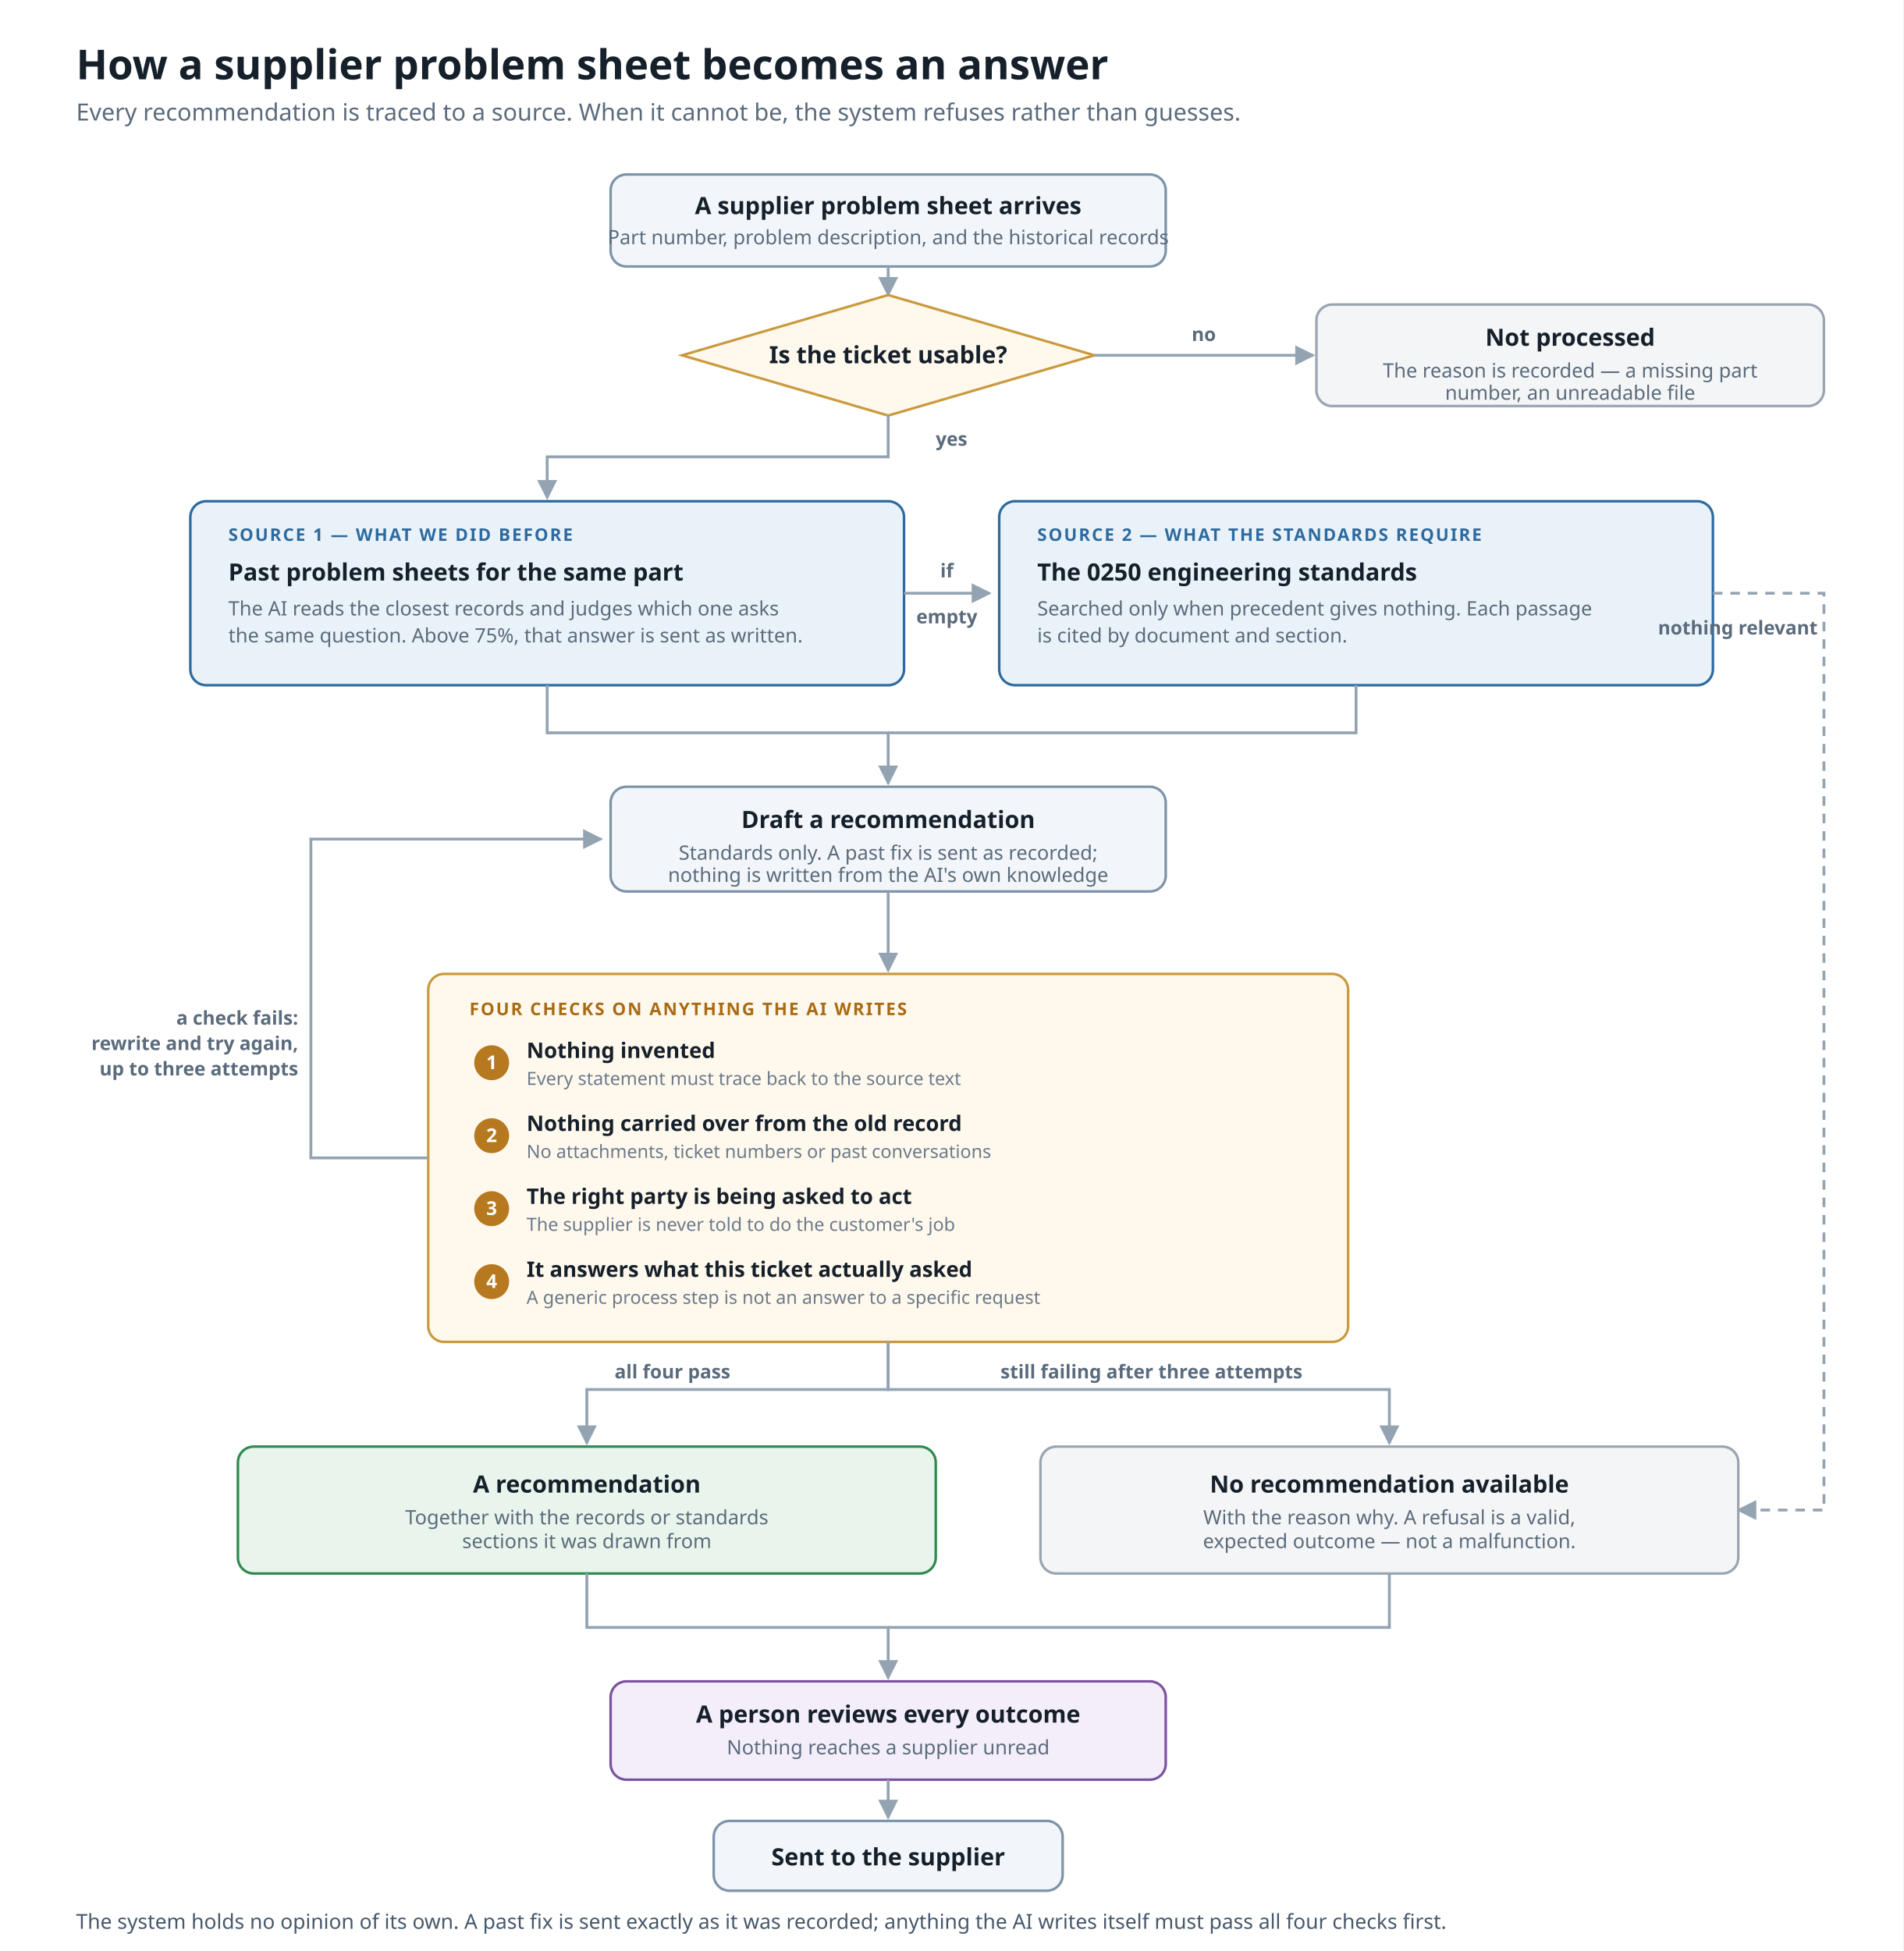
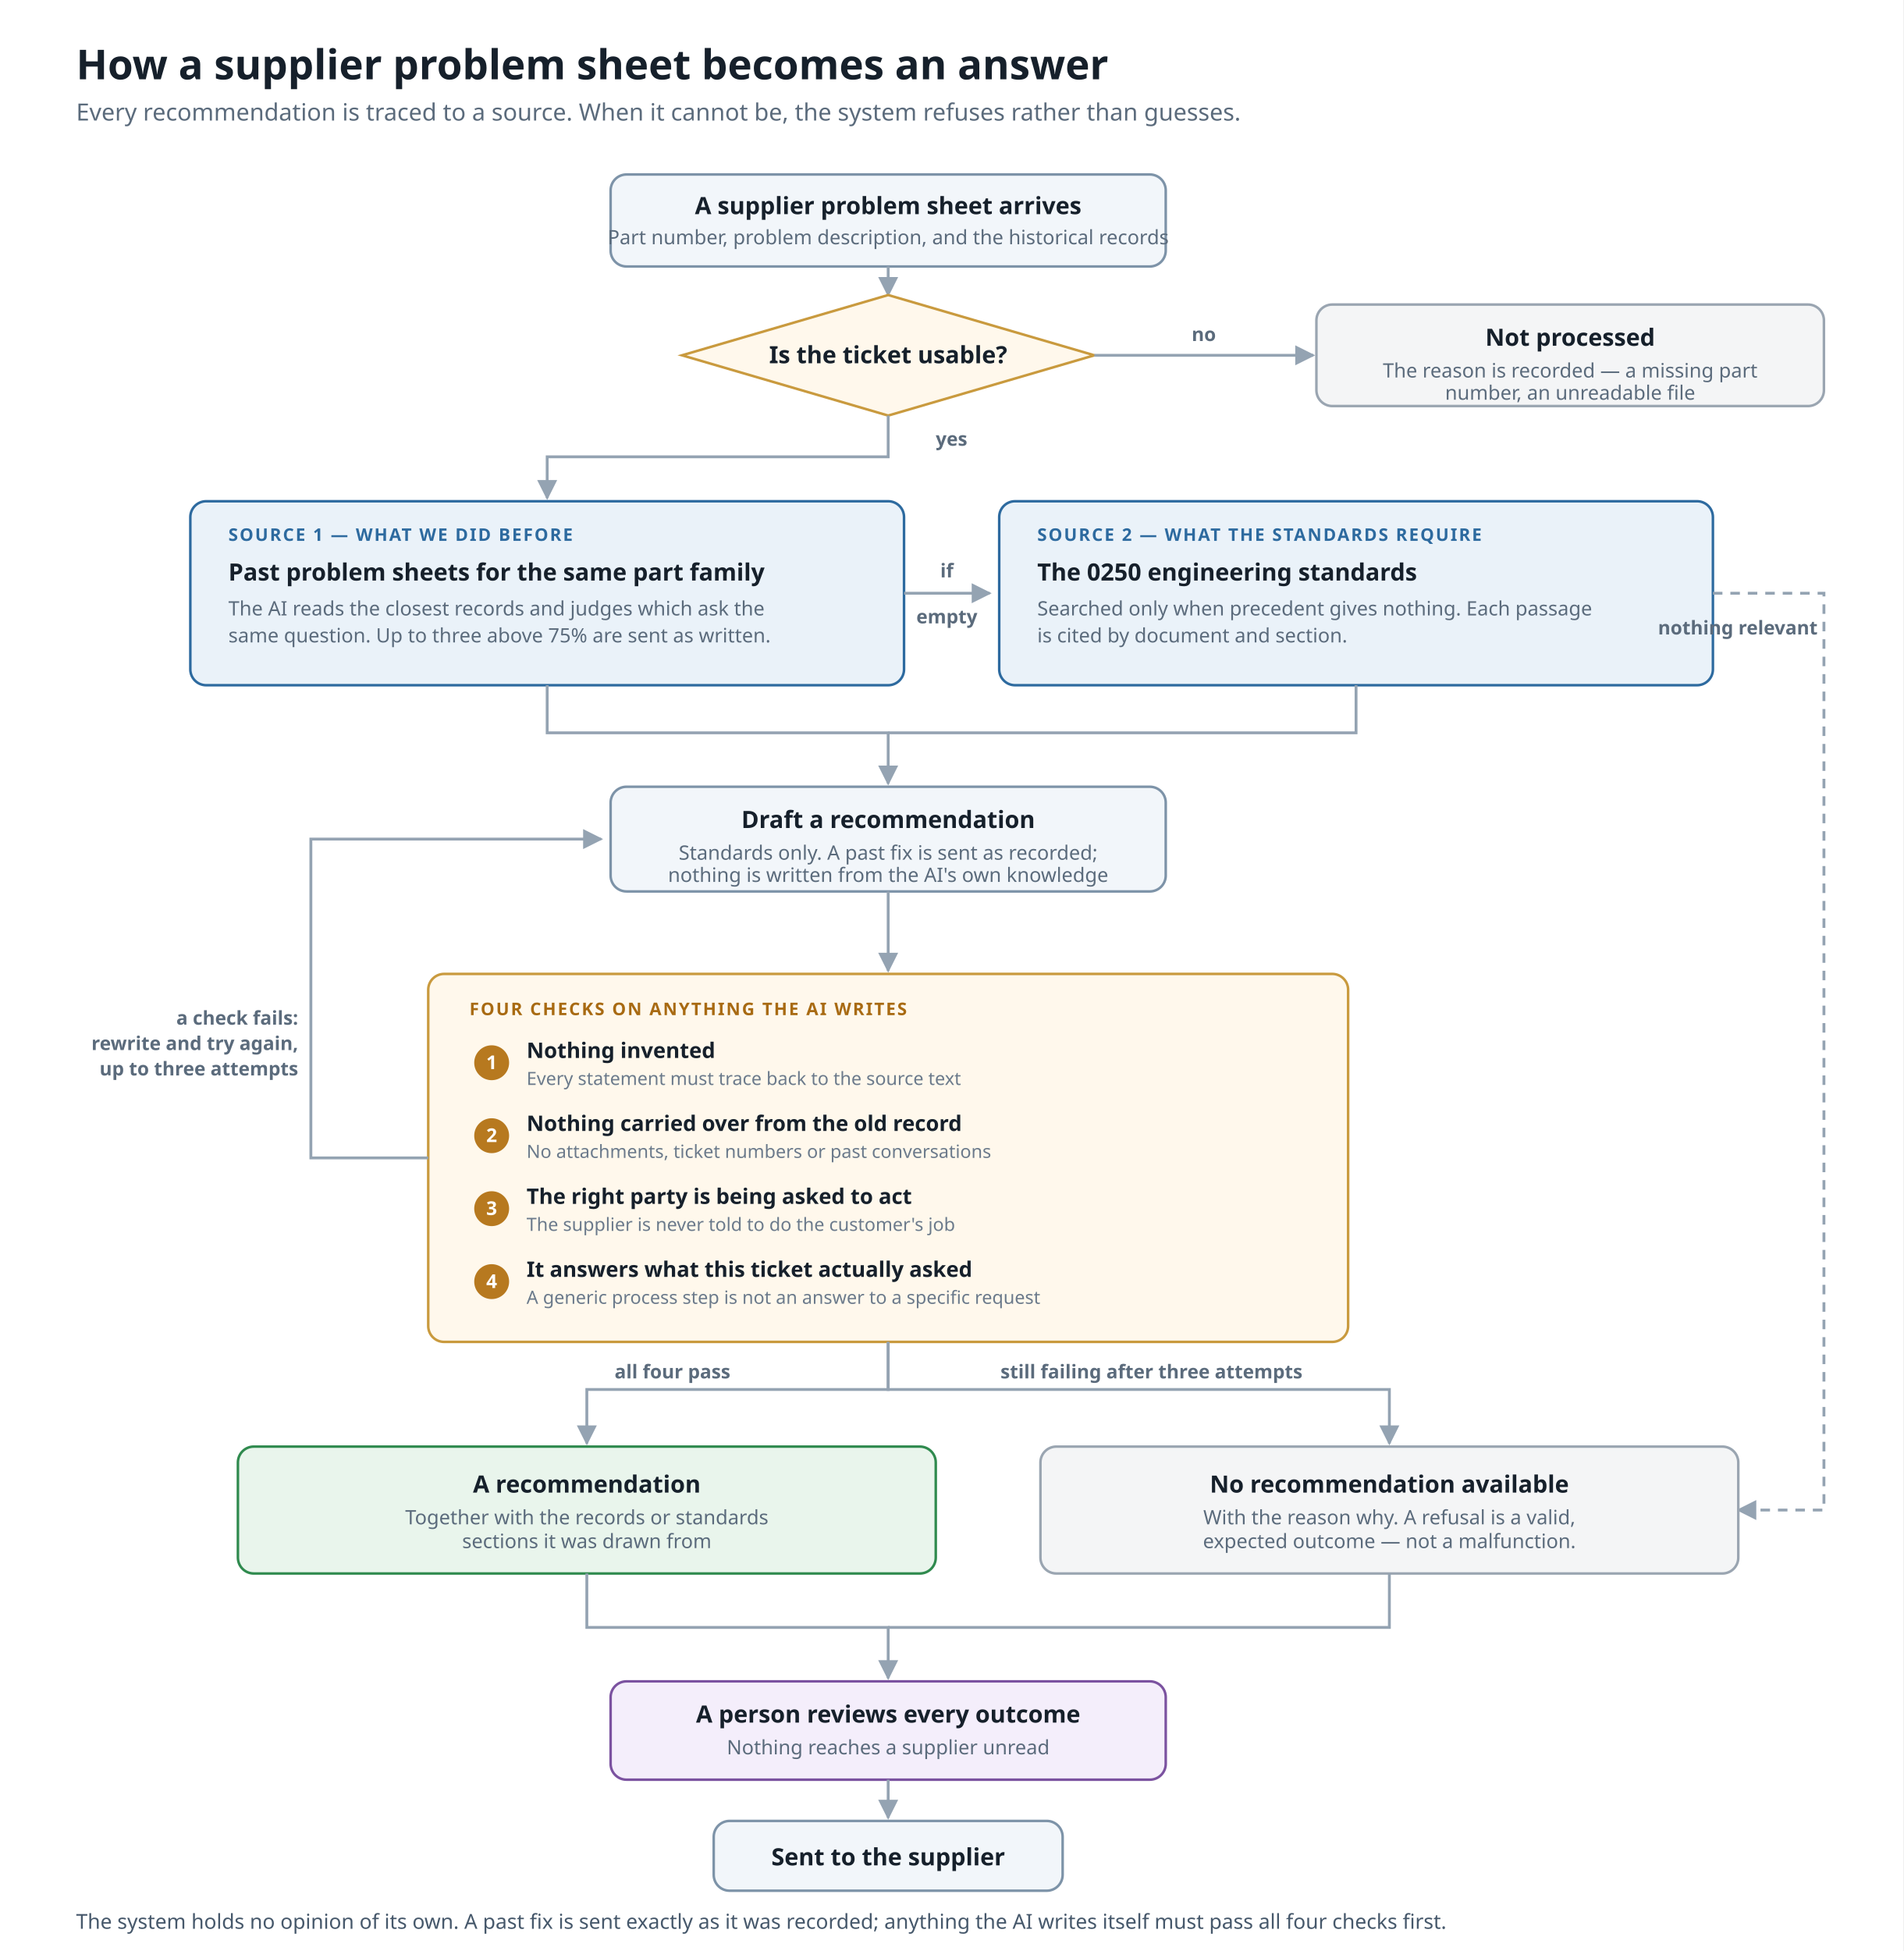
<svg xmlns="http://www.w3.org/2000/svg" viewBox="0 0 1200 1230" width="1200" height="1230" role="img" aria-label="How one supplier problem sheet becomes a recommendation or an honest refusal">
  <style>
    .bg    { fill: #ffffff; }
    .h1    { font: 700 26px "Segoe UI", system-ui, -apple-system, sans-serif; fill: #16202b; }
    .h2    { font: 400 15px "Segoe UI", system-ui, -apple-system, sans-serif; fill: #5b6b7c; }
    .box   { rx: 10; ry: 10; stroke-width: 1.6; }
    .lbl   { font: 600 15px "Segoe UI", system-ui, -apple-system, sans-serif; fill: #16202b; }
    .sub   { font: 400 12.5px "Segoe UI", system-ui, -apple-system, sans-serif; fill: #5b6b7c; }
    .kick  { font: 700 11px "Segoe UI", system-ui, -apple-system, sans-serif; fill: #2d6a9f; letter-spacing: .09em; }
    .kickg { font: 700 11px "Segoe UI", system-ui, -apple-system, sans-serif; fill: #a86a12; letter-spacing: .09em; }
    .edge  { stroke: #94a3b2; stroke-width: 1.8; fill: none; }
    .edged { stroke: #94a3b2; stroke-width: 1.8; fill: none; stroke-dasharray: 6 5; }
    .etxt  { font: 600 12px "Segoe UI", system-ui, -apple-system, sans-serif; fill: #5b6b7c; }
    .chk   { font: 600 13.5px "Segoe UI", system-ui, -apple-system, sans-serif; fill: #16202b; }
    .chks  { font: 400 11.5px "Segoe UI", system-ui, -apple-system, sans-serif; fill: #6b7a8b; }
    .num   { font: 700 12px "Segoe UI", system-ui, -apple-system, sans-serif; fill: #ffffff; }
    .foot  { font: 400 13px "Segoe UI", system-ui, -apple-system, sans-serif; fill: #46586b; }
  </style>
  <defs>
    <marker id="a" viewBox="0 0 10 10" refX="9" refY="5" markerWidth="7" markerHeight="7" orient="auto-start-reverse">
      <path d="M 0 0 L 10 5 L 0 10 z" fill="#94a3b2" />
    </marker>
  </defs>
  <rect class="bg" x="0" y="0" width="1200" height="1230" />
  <text class="h1" x="48" y="50">How a supplier problem sheet becomes an answer</text>
  <text class="h2" x="48" y="76">Every recommendation is traced to a source. When it cannot be, the system refuses rather than guesses.</text>
  <rect class="box" x="385" y="110" width="350" height="58" fill="#f2f6fa" stroke="#7d93a8" />
  <text class="lbl" x="560" y="135" text-anchor="middle">A supplier problem sheet arrives</text>
  <text class="sub" x="560" y="154" text-anchor="middle">Part number, problem description, and the historical records</text>
  <path class="edge" d="M 560 168 L 560 186" marker-end="url(#a)" />
  <polygon points="430,224 560,186 690,224 560,262" fill="#fff8ec" stroke="#c99a3e" stroke-width="1.6" />
  <text class="lbl" x="560" y="229" text-anchor="middle">Is the ticket usable?</text>
  <path class="edge" d="M 690 224 L 828 224" marker-end="url(#a)" />
  <text class="etxt" x="759" y="215" text-anchor="middle">no</text>
  <rect class="box" x="830" y="192" width="320" height="64" fill="#f4f5f6" stroke="#9aa5b1" />
  <text class="lbl" x="990" y="218" text-anchor="middle">Not processed</text>
  <text class="sub" x="990" y="238" text-anchor="middle">The reason is recorded — a missing part</text>
  <text class="sub" x="990" y="252" text-anchor="middle">number, an unreadable file</text>
  <path class="edge" d="M 560 262 L 560 288 L 345 288 L 345 314" marker-end="url(#a)" />
  <text class="etxt" x="590" y="281">yes</text>
  <rect class="box" x="120" y="316" width="450" height="116" fill="#eaf2f9" stroke="#2d6a9f" />
  <text class="kick" x="144" y="341">SOURCE 1 — WHAT WE DID BEFORE</text>
-   <text class="lbl" x="144" y="366">Past problem sheets for the same part</text>
-   <text class="sub" x="144" y="388">The AI reads the closest records and judges which one asks</text>
-   <text class="sub" x="144" y="405">the same question. Above 75%, that answer is sent as written.</text>
+   <text class="lbl" x="144" y="366">Past problem sheets for the same part family</text>
+   <text class="sub" x="144" y="388">The AI reads the closest records and judges which ask the</text>
+   <text class="sub" x="144" y="405">same question. Up to three above 75% are sent as written.</text>
  <rect class="box" x="630" y="316" width="450" height="116" fill="#eaf2f9" stroke="#2d6a9f" />
  <text class="kick" x="654" y="341">SOURCE 2 — WHAT THE STANDARDS REQUIRE</text>
  <text class="lbl" x="654" y="366">The 0250 engineering standards</text>
  <text class="sub" x="654" y="388">Searched only when precedent gives nothing. Each passage</text>
  <text class="sub" x="654" y="405">is cited by document and section.</text>
  <path class="edge" d="M 570 374 L 624 374" marker-end="url(#a)" />
  <text class="etxt" x="597" y="364" text-anchor="middle">if</text>
  <text class="etxt" x="597" y="393" text-anchor="middle">empty</text>
  <path class="edged" d="M 1080 374 L 1150 374 L 1150 952 L 1096 952" marker-end="url(#a)" />
  <text class="etxt" x="1146" y="400" text-anchor="end">nothing relevant</text>
  <path class="edge" d="M 345 432 L 345 462 L 560 462 L 560 494" marker-end="url(#a)" />
  <path class="edge" d="M 855 432 L 855 462 L 560 462" />
  <rect class="box" x="385" y="496" width="350" height="66" fill="#f2f6fa" stroke="#7d93a8" />
  <text class="lbl" x="560" y="522" text-anchor="middle">Draft a recommendation</text>
  <text class="sub" x="560" y="542" text-anchor="middle">Standards only. A past fix is sent as recorded;</text>
  <text class="sub" x="560" y="556" text-anchor="middle">nothing is written from the AI's own knowledge</text>
  <path class="edge" d="M 560 562 L 560 612" marker-end="url(#a)" />
  <rect class="box" x="270" y="614" width="580" height="232" fill="#fff8ec" stroke="#c99a3e" />
  <text class="kickg" x="296" y="640">FOUR CHECKS ON ANYTHING THE AI WRITES</text>
  <circle cx="310" cy="670" r="11" fill="#b7791f" />
  <text class="num" x="310" y="674" text-anchor="middle">1</text>
  <text class="chk" x="332" y="667">Nothing invented</text>
  <text class="chks" x="332" y="684">Every statement must trace back to the source text</text>
  <circle cx="310" cy="716" r="11" fill="#b7791f" />
  <text class="num" x="310" y="720" text-anchor="middle">2</text>
  <text class="chk" x="332" y="713">Nothing carried over from the old record</text>
  <text class="chks" x="332" y="730">No attachments, ticket numbers or past conversations</text>
  <circle cx="310" cy="762" r="11" fill="#b7791f" />
  <text class="num" x="310" y="766" text-anchor="middle">3</text>
  <text class="chk" x="332" y="759">The right party is being asked to act</text>
  <text class="chks" x="332" y="776">The supplier is never told to do the customer's job</text>
  <circle cx="310" cy="808" r="11" fill="#b7791f" />
  <text class="num" x="310" y="812" text-anchor="middle">4</text>
  <text class="chk" x="332" y="805">It answers what this ticket actually asked</text>
  <text class="chks" x="332" y="822">A generic process step is not an answer to a specific request</text>
  <path class="edge" d="M 270 730 L 196 730 L 196 529 L 379 529" marker-end="url(#a)" />
  <text class="etxt" x="188" y="646" text-anchor="end">a check fails:</text>
  <text class="etxt" x="188" y="662" text-anchor="end">rewrite and try again,</text>
  <text class="etxt" x="188" y="678" text-anchor="end">up to three attempts</text>
  <path class="edge" d="M 560 846 L 560 876 L 370 876 L 370 910" marker-end="url(#a)" />
  <text class="etxt" x="424" y="869" text-anchor="middle">all four pass</text>
  <path class="edge" d="M 560 846 L 560 876 L 876 876 L 876 910" marker-end="url(#a)" />
  <text class="etxt" x="726" y="869" text-anchor="middle">still failing after three attempts</text>
  <rect class="box" x="150" y="912" width="440" height="80" fill="#e9f5ec" stroke="#2f8a4e" />
  <text class="lbl" x="370" y="941" text-anchor="middle">A recommendation</text>
  <text class="sub" x="370" y="961" text-anchor="middle">Together with the records or standards</text>
  <text class="sub" x="370" y="976" text-anchor="middle">sections it was drawn from</text>
  <rect class="box" x="656" y="912" width="440" height="80" fill="#f4f5f6" stroke="#9aa5b1" />
  <text class="lbl" x="876" y="941" text-anchor="middle">No recommendation available</text>
  <text class="sub" x="876" y="961" text-anchor="middle">With the reason why. A refusal is a valid,</text>
  <text class="sub" x="876" y="976" text-anchor="middle">expected outcome — not a malfunction.</text>
  <path class="edge" d="M 370 992 L 370 1026 L 560 1026 L 560 1058" marker-end="url(#a)" />
  <path class="edge" d="M 876 992 L 876 1026 L 560 1026" />
  <rect class="box" x="385" y="1060" width="350" height="62" fill="#f4eefb" stroke="#7b52a0" />
  <text class="lbl" x="560" y="1086" text-anchor="middle">A person reviews every outcome</text>
  <text class="sub" x="560" y="1106" text-anchor="middle">Nothing reaches a supplier unread</text>
  <path class="edge" d="M 560 1122 L 560 1146" marker-end="url(#a)" />
  <rect class="box" x="450" y="1148" width="220" height="44" fill="#f2f6fa" stroke="#7d93a8" />
  <text class="lbl" x="560" y="1176" text-anchor="middle">Sent to the supplier</text>
  <text class="foot" x="48" y="1216">The system holds no opinion of its own. A past fix is sent exactly as it was recorded; anything the AI writes itself must pass all four checks first.</text>
</svg>
